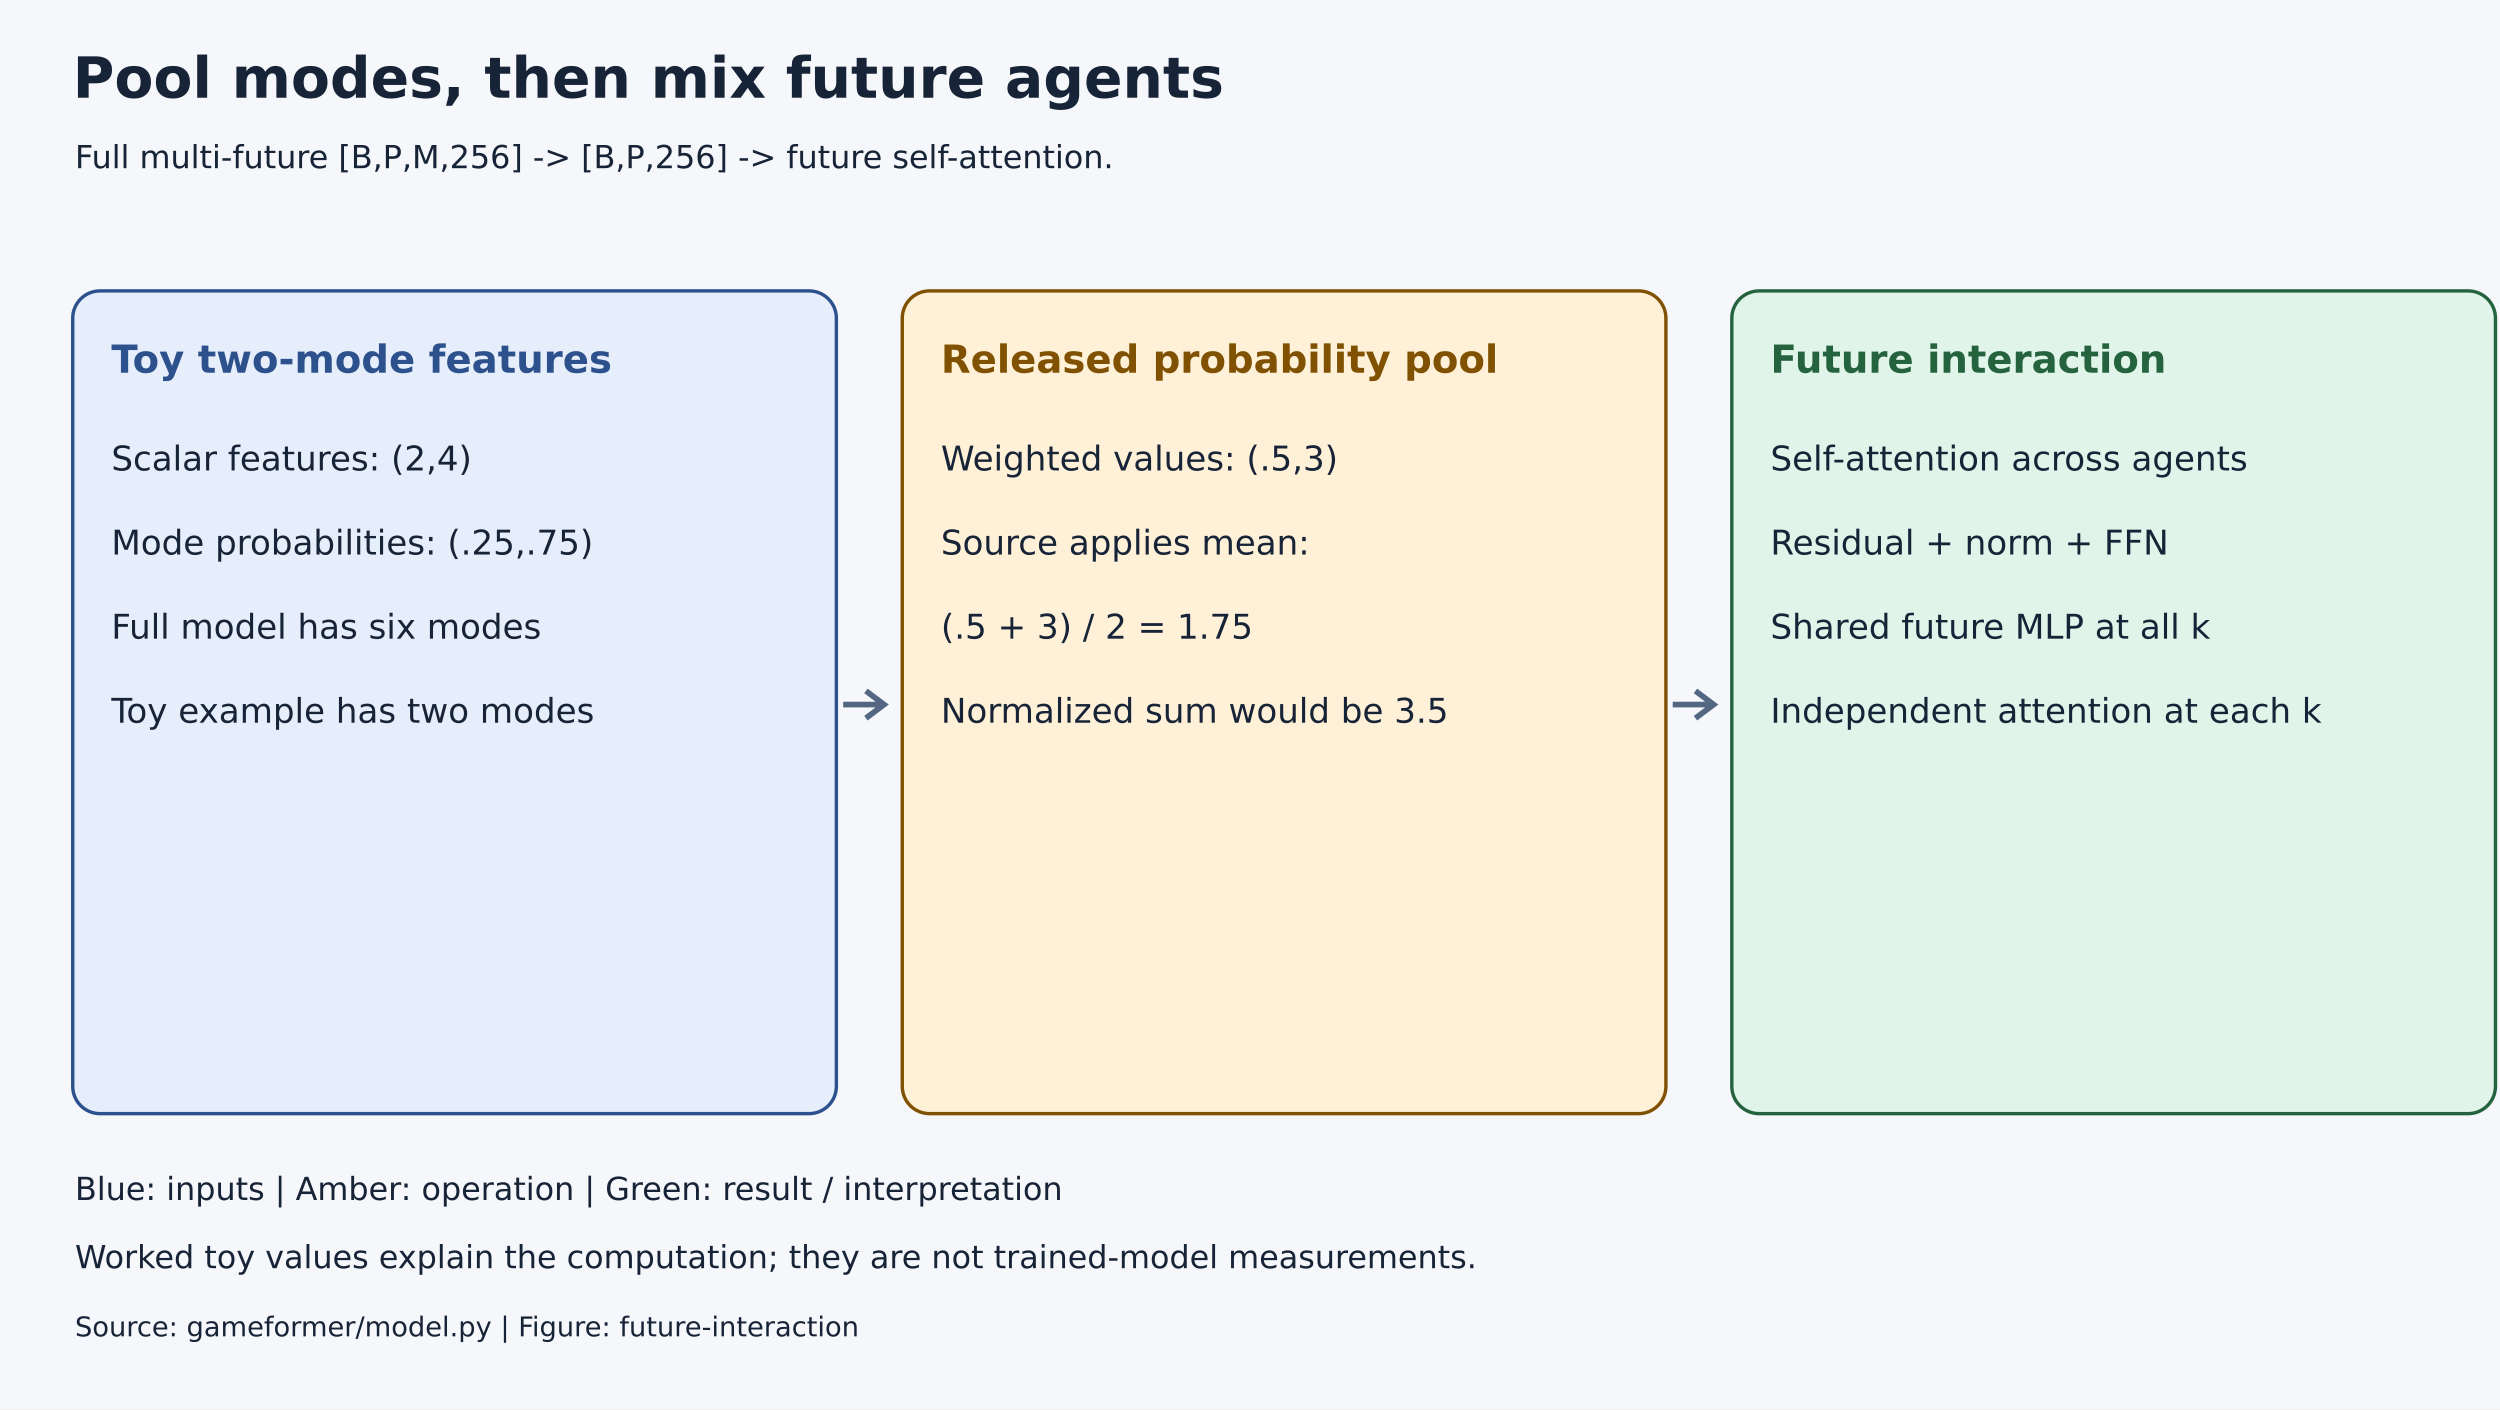
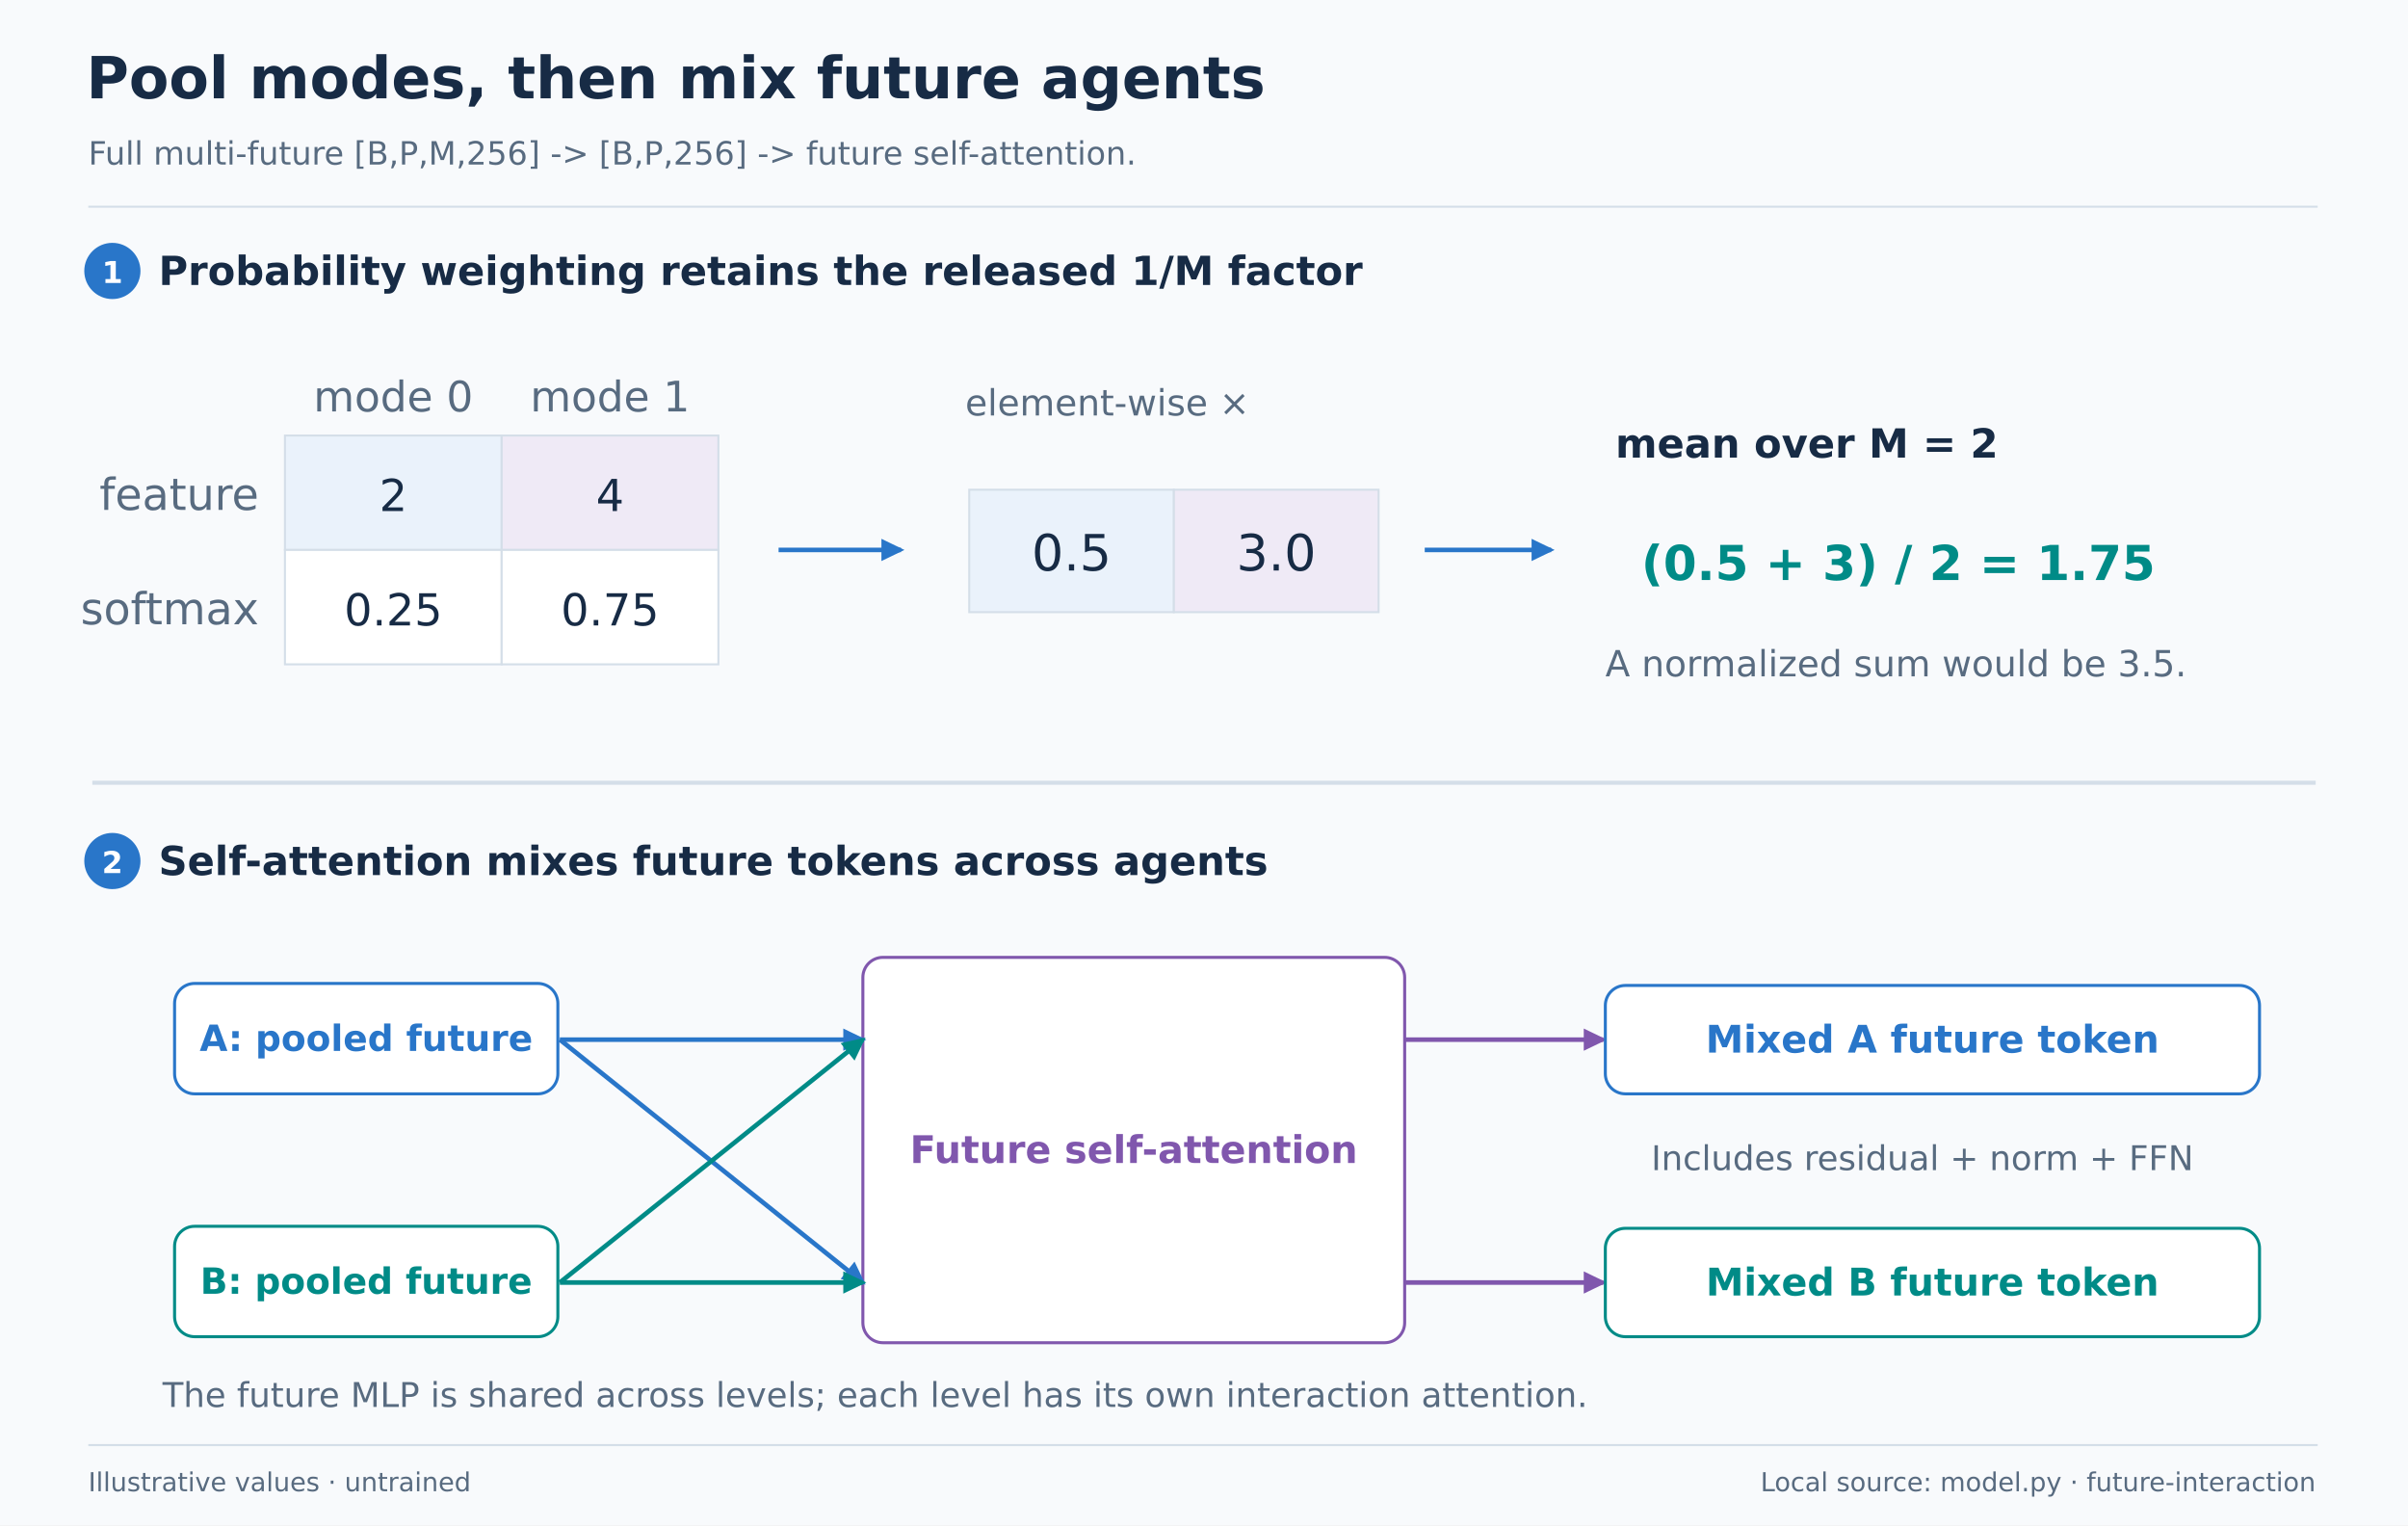
- <svg xmlns="http://www.w3.org/2000/svg" width="1100" height="620" viewBox="0 0 1100 620">
-   <rect width="1100" height="620" fill="#f5f7fb" />
-   <g font-family="DejaVu Sans" fill="#172336">
-     <text x="32" y="43" font-size="25" font-weight="bold" fill="#172336">Pool modes, then mix future agents</text>
-     <text x="33" y="74" font-size="14" font-weight="normal" fill="#172336">Full multi-future [B,P,M,256] -&gt; [B,P,256] -&gt; future self-attention.</text>
-     <rect x="32" y="128" width="336" height="362" rx="12" fill="#e7eefb" stroke="#2c518c" stroke-width="1.5" />
-     <text x="49" y="164" font-size="17" font-weight="bold" fill="#2c518c">Toy two-mode features</text>
-     <text x="49" y="207" font-size="15" font-weight="normal" fill="#172336">Scalar features: (2,4)</text>
-     <text x="49" y="244" font-size="15" font-weight="normal" fill="#172336">Mode probabilities: (.25,.75)</text>
-     <text x="49" y="281" font-size="15" font-weight="normal" fill="#172336">Full model has six modes</text>
-     <text x="49" y="318" font-size="15" font-weight="normal" fill="#172336">Toy example has two modes</text>
-     <rect x="397" y="128" width="336" height="362" rx="12" fill="#fff0d8" stroke="#805100" stroke-width="1.5" />
-     <text x="414" y="164" font-size="17" font-weight="bold" fill="#805100">Released probability pool</text>
-     <text x="414" y="207" font-size="15" font-weight="normal" fill="#172336">Weighted values: (.5,3)</text>
-     <text x="414" y="244" font-size="15" font-weight="normal" fill="#172336">Source applies mean:</text>
-     <text x="414" y="281" font-size="15" font-weight="normal" fill="#172336">(.5 + 3) / 2 = 1.75</text>
-     <text x="414" y="318" font-size="15" font-weight="normal" fill="#172336">Normalized sum would be 3.5</text>
-     <rect x="762" y="128" width="336" height="362" rx="12" fill="#e1f4e9" stroke="#24633e" stroke-width="1.5" />
-     <text x="779" y="164" font-size="17" font-weight="bold" fill="#24633e">Future interaction</text>
-     <text x="779" y="207" font-size="15" font-weight="normal" fill="#172336">Self-attention across agents</text>
-     <text x="779" y="244" font-size="15" font-weight="normal" fill="#172336">Residual + norm + FFN</text>
-     <text x="779" y="281" font-size="15" font-weight="normal" fill="#172336">Shared future MLP at all k</text>
-     <text x="779" y="318" font-size="15" font-weight="normal" fill="#172336">Independent attention at each k</text>
-     <path d="M371 310 H388 M381 304 L389 310 L381 316" stroke="#536783" stroke-width="2.5" fill="none" />
-     <path d="M736 310 H753 M746 304 L754 310 L746 316" stroke="#536783" stroke-width="2.5" fill="none" />
-     <text x="33" y="528" font-size="14" font-weight="normal" fill="#172336">Blue: inputs   |   Amber: operation   |   Green: result / interpretation</text>
-     <text x="33" y="558" font-size="14" font-weight="normal" fill="#172336">Worked toy values explain the computation; they are not trained-model measurements.</text>
-     <text x="33" y="588" font-size="12" font-weight="normal" fill="#172336">Source: gameformer/model.py  |  Figure: future-interaction</text>
+ <svg xmlns="http://www.w3.org/2000/svg" width="1200" height="760" viewBox="0 0 1200 760">
+   <rect width="1200" height="760" fill="#f8fafc" />
+   <g font-family="DejaVu Sans">
+     <text x="43" y="49" font-size="29" font-weight="bold" text-anchor="start" fill="#172b45">Pool modes, then mix future agents</text>
+     <text x="44" y="82" font-size="16" font-weight="normal" text-anchor="start" fill="#586b80">Full multi-future [B,P,M,256] -&gt; [B,P,256] -&gt; future self-attention.</text>
+     <polyline points="44,103 1155,103" fill="none" stroke="#d4dee8" stroke-width="1" stroke-linejoin="round" />
+     <ellipse cx="56" cy="135" rx="13" ry="13" fill="#2976c9" stroke="#2976c9" stroke-width="2" />
+     <text x="56" y="141" font-size="15" font-weight="bold" text-anchor="middle" fill="#ffffff">1</text>
+     <text x="79" y="142" font-size="20" font-weight="bold" text-anchor="start" fill="#172b45">Probability weighting retains the released 1/M factor</text>
+     <text x="129" y="254.05" font-size="22" font-weight="normal" text-anchor="end" fill="#586b80">feature</text>
+     <rect x="142" y="217" width="108" height="57" rx="0" fill="#eaf2fb" stroke="#d4dee8" stroke-width="1" />
+     <text x="196" y="254.62" font-size="22" font-weight="normal" text-anchor="middle" fill="#172b45">2</text>
+     <rect x="250" y="217" width="108" height="57" rx="0" fill="#efeaf6" stroke="#d4dee8" stroke-width="1" />
+     <text x="304" y="254.62" font-size="22" font-weight="normal" text-anchor="middle" fill="#172b45">4</text>
+     <text x="129" y="311.05" font-size="22" font-weight="normal" text-anchor="end" fill="#586b80">softmax</text>
+     <rect x="142" y="274" width="108" height="57" rx="0" fill="#ffffff" stroke="#d4dee8" stroke-width="1" />
+     <text x="196" y="311.62" font-size="22" font-weight="normal" text-anchor="middle" fill="#172b45">0.25</text>
+     <rect x="250" y="274" width="108" height="57" rx="0" fill="#ffffff" stroke="#d4dee8" stroke-width="1" />
+     <text x="304" y="311.62" font-size="22" font-weight="normal" text-anchor="middle" fill="#172b45">0.75</text>
+     <text x="196" y="205" font-size="21" font-weight="normal" text-anchor="middle" fill="#586b80">mode 0</text>
+     <text x="304" y="205" font-size="21" font-weight="normal" text-anchor="middle" fill="#586b80">mode 1</text>
+     <polyline points="388,274 449,274" fill="none" stroke="#2976c9" stroke-width="2.3" stroke-linejoin="round" />
+     <polygon points="449,274 439.996,278.35 439.996,269.65" fill="#2976c9" stroke="#2976c9" stroke-width="1.5" />
+     <text x="481" y="207" font-size="18" font-weight="normal" text-anchor="start" fill="#586b80">element-wise ×</text>
+     <rect x="483" y="244" width="102" height="61" rx="0" fill="#eaf2fb" stroke="#d4dee8" stroke-width="1" />
+     <text x="534" y="284.26" font-size="25" font-weight="normal" text-anchor="middle" fill="#172b45">0.5</text>
+     <rect x="585" y="244" width="102" height="61" rx="0" fill="#efeaf6" stroke="#d4dee8" stroke-width="1" />
+     <text x="636" y="284.26" font-size="25" font-weight="normal" text-anchor="middle" fill="#172b45">3.0</text>
+     <polyline points="710,274 773,274" fill="none" stroke="#2976c9" stroke-width="2.3" stroke-linejoin="round" />
+     <polygon points="773,274 763.996,278.35 763.996,269.65" fill="#2976c9" stroke="#2976c9" stroke-width="1.5" />
+     <text x="805" y="228" font-size="20" font-weight="bold" text-anchor="start" fill="#172b45">mean over M = 2</text>
+     <text x="946" y="289" font-size="24" font-weight="bold" text-anchor="middle" fill="#008b87">(0.5 + 3) / 2 = 1.75</text>
+     <text x="800" y="337" font-size="18" font-weight="normal" text-anchor="start" fill="#586b80">A normalized sum would be 3.5.</text>
+     <polyline points="46,390 1154,390" fill="none" stroke="#d4dee8" stroke-width="2" stroke-linejoin="round" />
+     <ellipse cx="56" cy="429" rx="13" ry="13" fill="#2976c9" stroke="#2976c9" stroke-width="2" />
+     <text x="56" y="435" font-size="15" font-weight="bold" text-anchor="middle" fill="#ffffff">2</text>
+     <text x="79" y="436" font-size="20" font-weight="bold" text-anchor="start" fill="#172b45">Self-attention mixes future tokens across agents</text>
+     <rect x="87" y="490" width="191" height="55" rx="10" fill="#ffffff" stroke="#2976c9" stroke-width="1.5" />
+     <text x="182.5" y="523.62" font-size="18" font-weight="bold" text-anchor="middle" fill="#2976c9">A: pooled future</text>
+     <rect x="87" y="611" width="191" height="55" rx="10" fill="#ffffff" stroke="#008b87" stroke-width="1.5" />
+     <text x="182.5" y="644.62" font-size="18" font-weight="bold" text-anchor="middle" fill="#008b87">B: pooled future</text>
+     <rect x="430" y="477" width="270" height="192" rx="10" fill="#ffffff" stroke="#8057ad" stroke-width="1.5" />
+     <text x="565" y="579.46" font-size="19" font-weight="bold" text-anchor="middle" fill="#8057ad">Future self-attention</text>
+     <polyline points="279,518 430,518" fill="none" stroke="#2976c9" stroke-width="2.3" stroke-linejoin="round" />
+     <polygon points="430,518 420.996,522.35 420.996,513.65" fill="#2976c9" stroke="#2976c9" stroke-width="1.5" />
+     <polyline points="279,518 430,639" fill="none" stroke="#2976c9" stroke-width="2.3" stroke-linejoin="round" />
+     <polygon points="430,639 420.253,636.764 425.693,629.975" fill="#2976c9" stroke="#2976c9" stroke-width="1.5" />
+     <polyline points="279,639 430,518" fill="none" stroke="#008b87" stroke-width="2.3" stroke-linejoin="round" />
+     <polygon points="430,518 425.693,527.025 420.253,520.236" fill="#008b87" stroke="#008b87" stroke-width="1.5" />
+     <polyline points="279,639 430,639" fill="none" stroke="#008b87" stroke-width="2.3" stroke-linejoin="round" />
+     <polygon points="430,639 420.996,643.35 420.996,634.65" fill="#008b87" stroke="#008b87" stroke-width="1.5" />
+     <polyline points="700,518 799,518" fill="none" stroke="#8057ad" stroke-width="2.3" stroke-linejoin="round" />
+     <polygon points="799,518 789.996,522.35 789.996,513.65" fill="#8057ad" stroke="#8057ad" stroke-width="1.5" />
+     <polyline points="700,639 799,639" fill="none" stroke="#8057ad" stroke-width="2.3" stroke-linejoin="round" />
+     <polygon points="799,639 789.996,643.35 789.996,634.65" fill="#8057ad" stroke="#8057ad" stroke-width="1.5" />
+     <rect x="800" y="491" width="326" height="54" rx="10" fill="#ffffff" stroke="#2976c9" stroke-width="1.5" />
+     <text x="963" y="524.46" font-size="19" font-weight="bold" text-anchor="middle" fill="#2976c9">Mixed A future token</text>
+     <rect x="800" y="612" width="326" height="54" rx="10" fill="#ffffff" stroke="#008b87" stroke-width="1.5" />
+     <text x="963" y="645.46" font-size="19" font-weight="bold" text-anchor="middle" fill="#008b87">Mixed B future token</text>
+     <text x="958" y="583" font-size="17" font-weight="normal" text-anchor="middle" fill="#586b80">Includes residual + norm + FFN</text>
+     <text x="81" y="701" font-size="17" font-weight="normal" text-anchor="start" fill="#586b80">The future MLP is shared across levels; each level has its own interaction attention.</text>
+     <polyline points="44,720 1155,720" fill="none" stroke="#d4dee8" stroke-width="1" stroke-linejoin="round" />
+     <text x="44" y="743" font-size="13" font-weight="normal" text-anchor="start" fill="#586b80">Illustrative values · untrained</text>
+     <text x="1154" y="743" font-size="13" font-weight="normal" text-anchor="end" fill="#586b80">Local source: model.py   ·   future-interaction</text>
  </g>
</svg>
